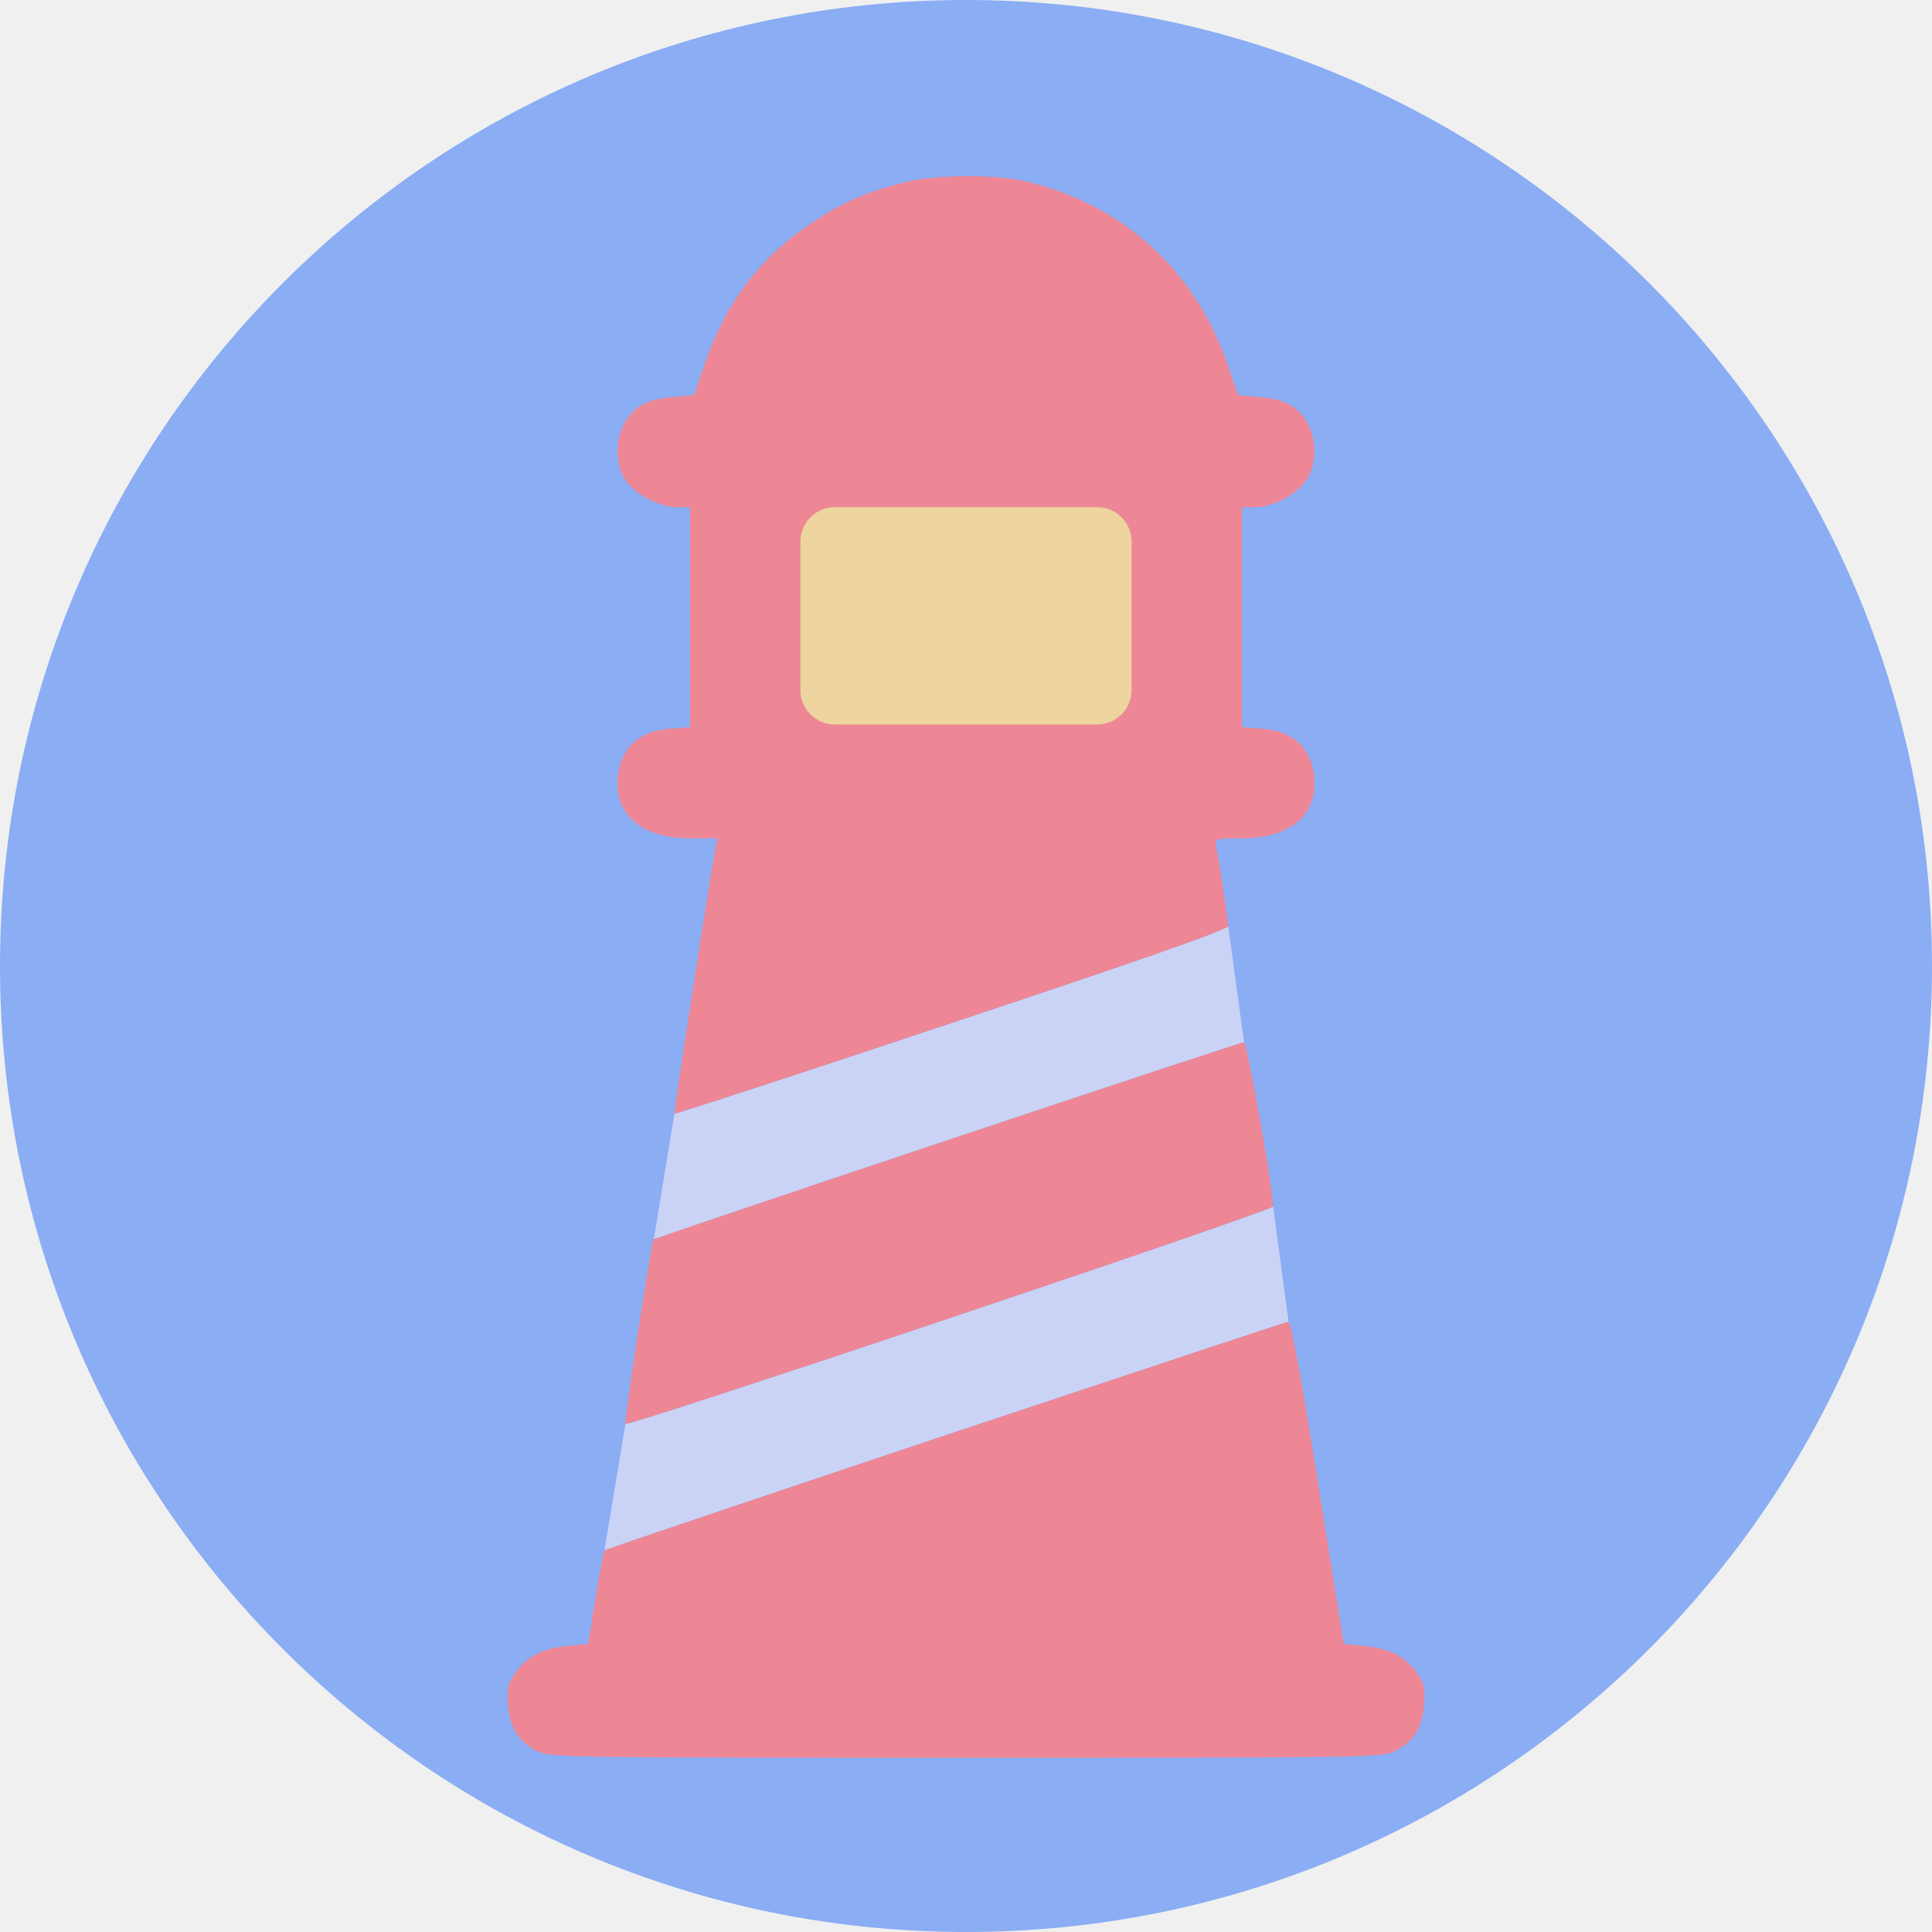
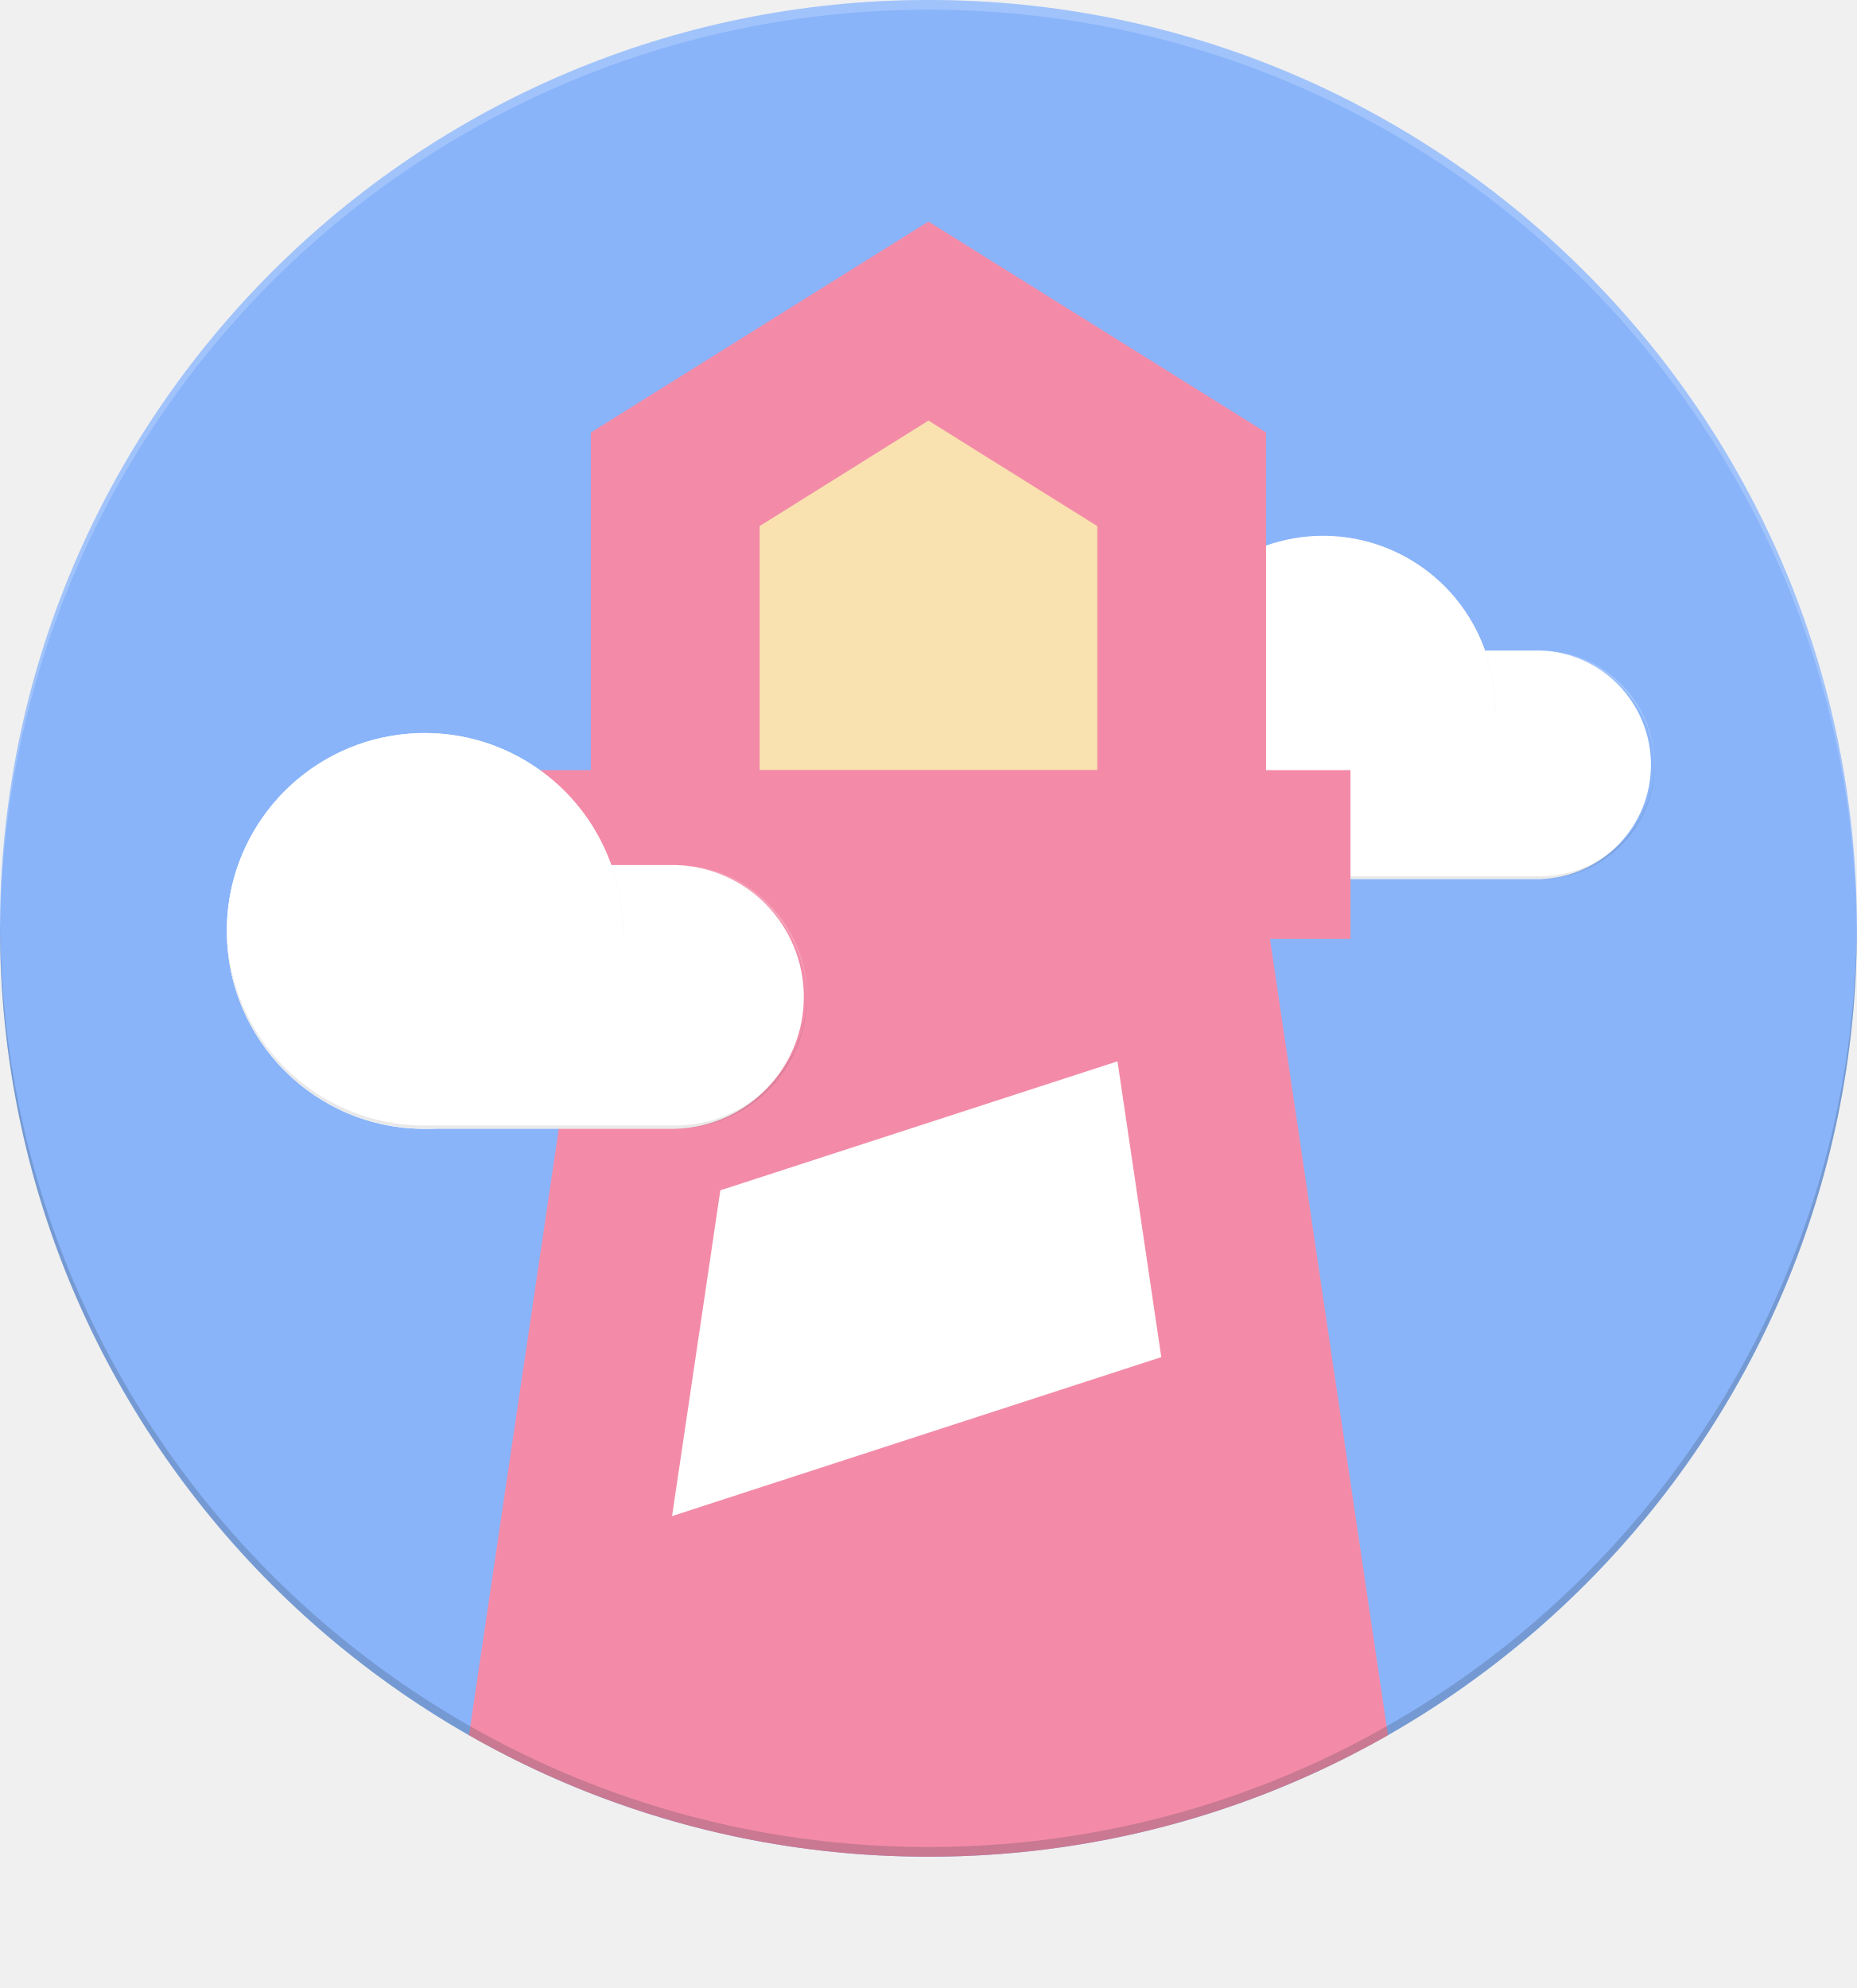
- <svg xmlns="http://www.w3.org/2000/svg" version="1.0" viewBox="-24 -24 560 560">
-   <circle cx="256" cy="256" r="280" fill="#8aadf4" />
-   <path fill="#cad3f5" d="M171.5 298.8c.2.2 36.4-11.6 80.4-26.3 56.3-18.7 80.1-27.1 80.1-28.1L336.6 278.1c-.6 0-39.3 12.8-86 28.4-46.7 15.6-85 28.6-85.1 28.7zM157.3 388.7c1 .9 187.7-61.8 187.7-63L349.5 359.1c-.5 0-45.3 14.9-99.4 32.9-54.1 18.1-98.6 33.1-98.9 33.4z" />
-   <path fill="#ed8796" d="M237.5 29c-10.3 2.7-16.9 5.5-24.7 10.6-16.3 10.5-26.4 23.7-32.9 42.9l-2.7 8-6.4.6c-7.5.6-11.7 3.1-14.2 8.3-2.3 4.9-2.1 11.6.7 15.7 2.7 4.2 9.8 7.9 14.9 7.9h3.8v63.8l-5.8.4c-9.7.7-15.2 6.5-15.2 16.1 0 9.7 8 15.7 21.2 15.7h7.8l-.6 2.7c-1.9 10.4-12.2 76.8-11.9 77.1.2.2 36.4-11.6 80.4-26.3 56.3-18.7 80.1-27.1 80.1-28.1 0-1.6-2.8-19.7-3.5-23.2-.5-2.1-.3-2.2 7.3-2.2 13.2 0 21.2-5.9 21.2-15.7 0-9.6-5.5-15.4-15.2-16.1l-5.8-.4V123h3.8c5.1 0 12.2-3.7 14.9-7.9 2.8-4.1 3-10.8.7-15.7-2.5-5.2-6.7-7.7-14.2-8.3l-6.4-.6-2.7-8c-9.4-28.1-30.6-47.4-59.1-54-9.2-2.1-26.7-1.9-35.5.5M250.6 306.5c-46.7 15.6-85 28.6-85.1 28.7-.7.7-8.7 53-8.2 53.5 1 .9 187.7-61.8 187.7-63 .1-4.6-7.6-47.7-8.4-47.6-.6 0-39.3 12.8-86 28.4m-.5 85.5c-54.1 18.1-98.6 33.1-98.9 33.4-.2.3-1.4 6.5-2.6 13.8l-2.1 13.3-6.1.6c-7.2.7-12 3.2-15.2 8-2 2.8-2.3 4.4-2 9 .5 6.6 3.1 10.8 8.5 13.5 3.7 1.8 8.5 1.9 124.3 1.9s120.6-.1 124.3-1.9c5.4-2.7 8-6.9 8.5-13.5.3-4.6 0-6.2-2-9-3.2-4.8-8-7.3-15.2-8l-6.1-.6-7.5-46.8c-4.3-27.4-7.8-46.7-8.5-46.6-.5 0-45.3 14.9-99.4 32.9" />
-   <rect x="208" y="123" width="96" height="63" rx="10" ry="10" fill="#eed49f" />
+ <svg xmlns="http://www.w3.org/2000/svg" viewBox="0 0 512 548.207">
+   <g fill="none" fill-rule="evenodd">
+     <circle cx="256" cy="256" r="256" fill="#89b4fa" fill-rule="nonzero" />
+     <path d="M311.273 116.364h151.272v151.272H311.273z" />
+     <path fill="#fff" fill-rule="nonzero" d="M424.727 179.386h-15.313c-7.62-21.77-29.847-34.855-52.58-30.955s-39.326 23.646-39.254 46.71c.006 26.11 21.17 47.273 47.278 47.28h59.87c16.998-.566 30.485-14.51 30.485-31.518s-13.487-30.951-30.486-31.517" />
+     <path fill="#fff" fill-opacity=".2" fill-rule="nonzero" d="M456.25 211.293v-.384c-.006-17.407-14.116-31.516-31.523-31.523h-15.755v.791h15.755c17.248-.001 31.294 13.859 31.523 31.104z" />
+     <g fill-rule="nonzero">
+       <path fill="#e1e1e1" d="m364.858 147.887 25.554 80.71c8.54-8.577 21.713-20.4 21.713-33.444-.006-26.108-21.17-47.272-47.278-47.278z" />
+       <circle cx="364.858" cy="195.153" r="47.279" fill="#fff" />
+       <path fill="#fff" fill-opacity=".2" d="M364.858 148.666c25.955.012 47.05 20.94 47.267 46.895v-.384c.01-26.108-21.147-47.28-47.255-47.29s-47.28 21.147-47.29 47.255v.384c.236-25.945 21.332-46.855 47.278-46.86" />
+       <path fill="#212121" fill-opacity=".1" d="M424.727 241.63h-59.88c-25.955-.013-47.05-20.942-47.267-46.895v.384c.012 26.104 21.174 47.26 47.278 47.266h59.87c17.402-.006 31.51-14.108 31.522-31.51v-.385c-.216 17.257-14.265 31.134-31.523 31.14" />
+       <path fill="#f9e2af" d="M186.182 107.636H320V224H186.182z" />
+       <path fill="#fff" d="M171.636 285.09h160v160h-160z" />
+       <g fill="#f38ba8">
+         <path d="M349.09 212.364h23.274v46.545H139.636v-46.545h23.273v-93.091L256 61.09l93.09 58.182zm-46.545 0V145.07L256 115.98l-46.545 29.09v67.294z" />
+         <path d="m129.303 478.499 39.424-266.135h174.546l39.424 266.135A254.84 254.84 0 0 1 256 512a254.84 254.84 0 0 1-126.697-33.501M308.12 292.666 198.621 328.24l-13.311 89.83 134.889-43.834z" />
+       </g>
+     </g>
+     <path d="M55.273 165.818h174.545v174.546H55.273z" />
+     <g fill-rule="nonzero">
+       <path fill="#fff" d="M186.182 238.545h-17.676c-8.83-25.075-34.455-40.129-60.657-35.632-26.202 4.498-45.341 27.235-45.304 53.82.02 30.118 24.434 54.527 54.552 54.54h69.085c19.725-.5 35.455-16.633 35.455-36.364s-15.73-35.865-35.455-36.364" />
+       <path fill="#fff" fill-opacity=".2" d="M222.545 275.34v-.43c0-20.074-16.29-36.365-36.363-36.365h-18.188v.908h18.188c19.895.005 36.096 15.993 36.363 35.887" />
+       <path fill="#e1e1e1" d="m117.097 202.182 29.475 93.114c9.856-9.89 25.053-23.529 25.053-38.586-.02-30.114-24.426-54.52-54.54-54.54z" />
+       <circle cx="117.097" cy="256.733" r="54.551" fill="#fff" />
+       <path fill="#fff" fill-opacity=".2" d="M117.097 203.09c29.946.018 54.284 24.163 54.54 54.109v-.431a54.545 54.545 0 1 0-109.092-.035v.43c.269-29.938 24.612-54.068 54.552-54.074z" />
+       <path fill="#212121" fill-opacity=".1" d="M186.182 310.365h-69.097c-29.946-.018-54.284-24.164-54.54-54.109v.43c.013 30.123 24.43 54.539 54.552 54.552h69.085c20.073 0 36.363-16.291 36.363-36.364v-.442c-.242 19.912-16.45 35.928-36.363 35.933" />
+       <path fill="#fff" fill-opacity=".2" d="M256 2.676c140.94 0 255.244 113.885 255.977 254.662L512 256C512 114.618 397.382 0 256 0S0 114.618 0 256c0 .442.035.873.035 1.338C.756 116.573 115.037 2.676 256 2.676" />
+       <path fill="#263238" fill-opacity=".2" d="M511.977 254.662C511.232 395.439 396.94 509.324 256 509.324 115.049 509.324.756 395.427.035 254.662c0 .465-.035.896-.035 1.338 0 141.382 114.618 256 256 256s256-114.618 256-256z" />
+     </g>
+   </g>
</svg>
